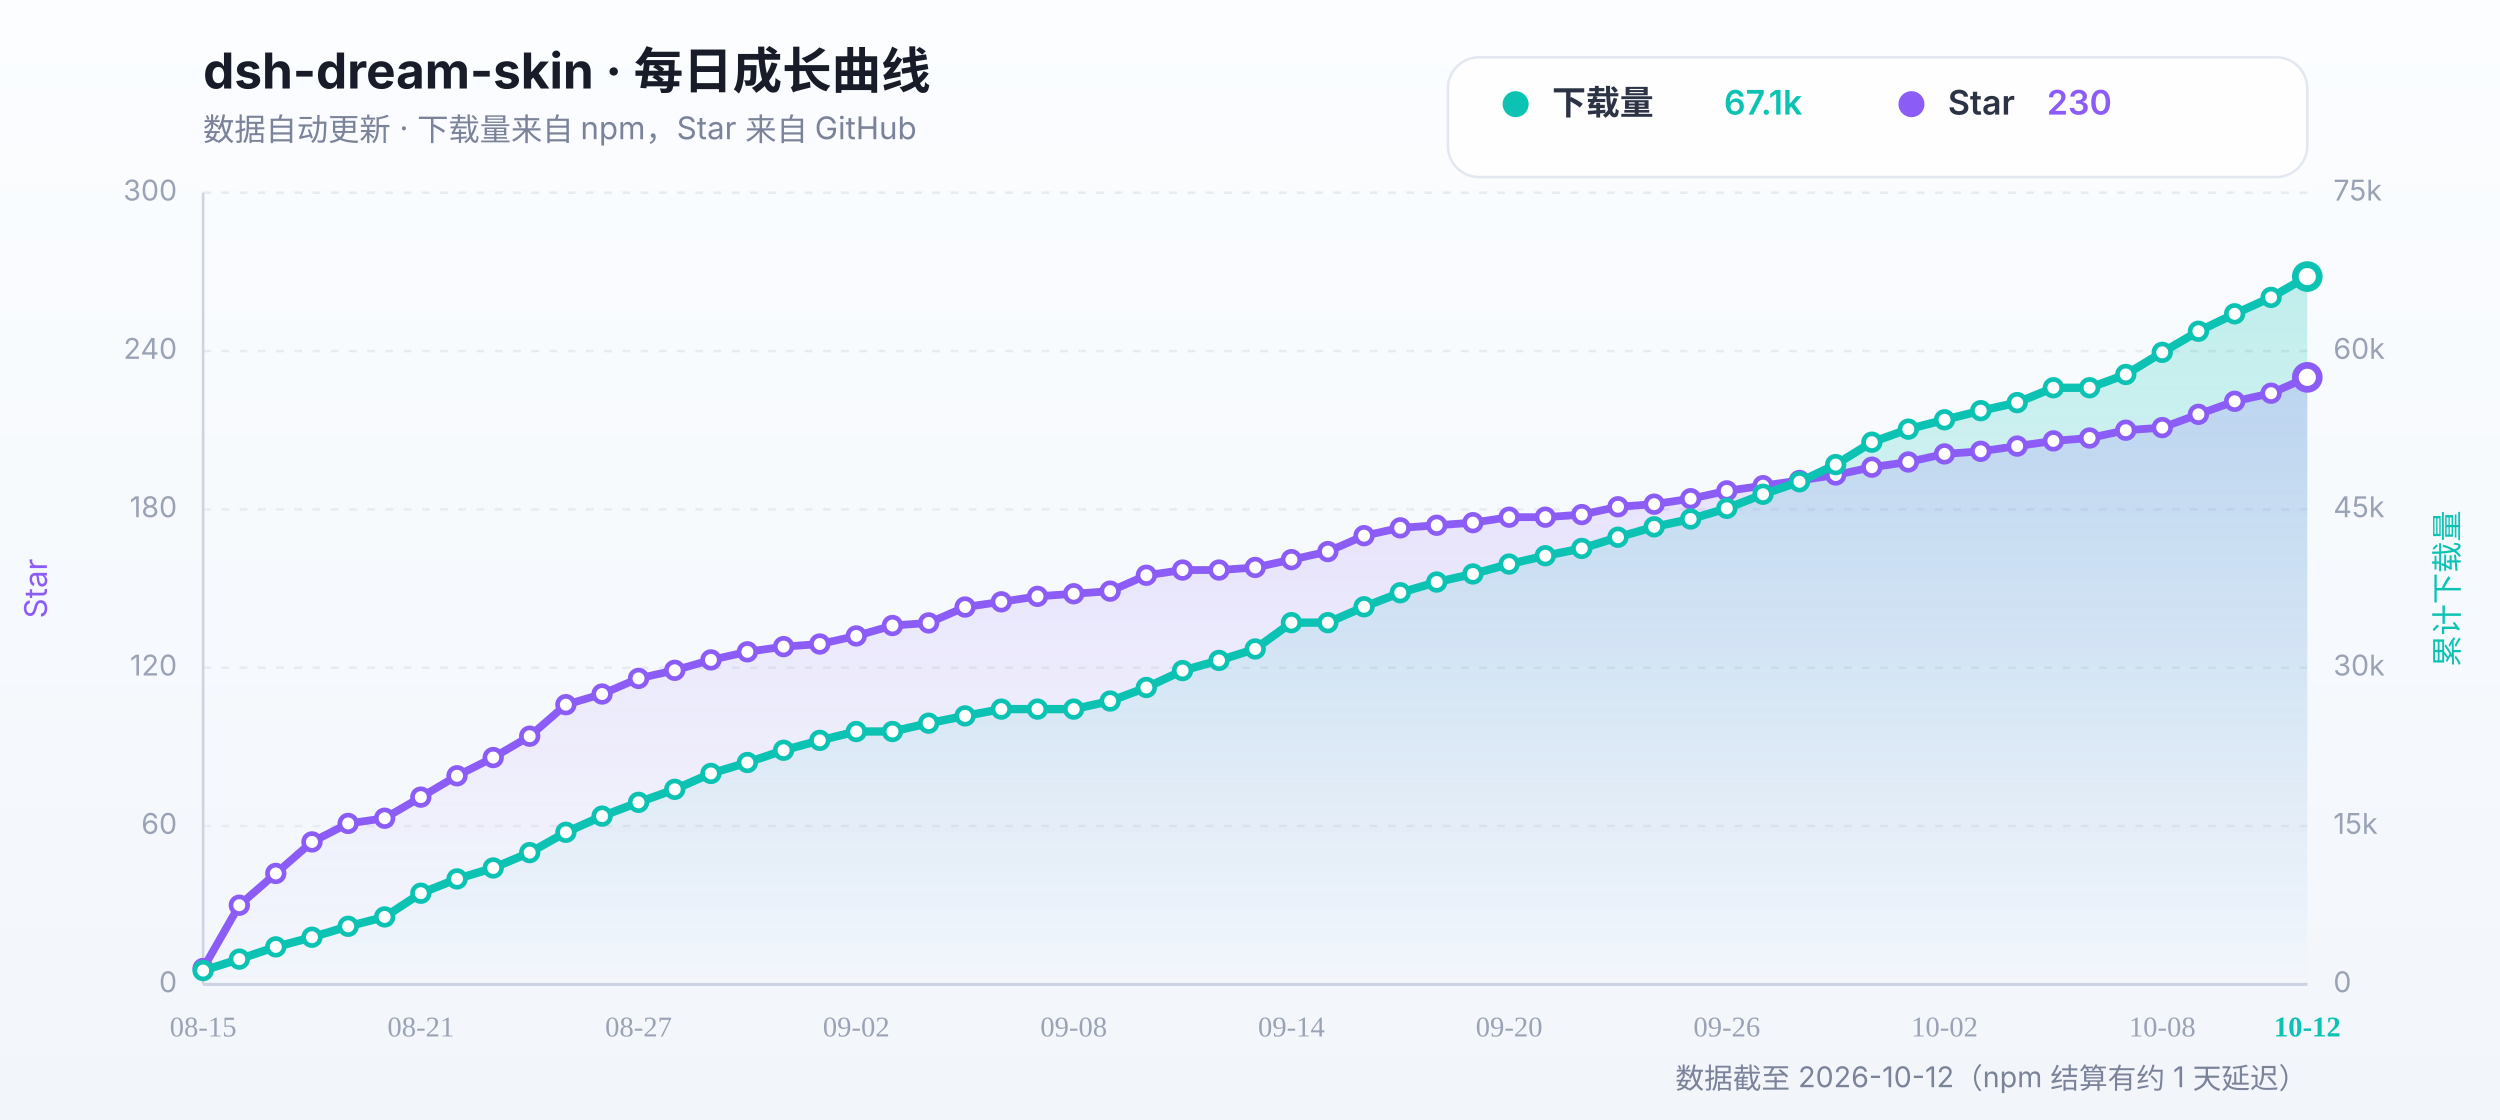
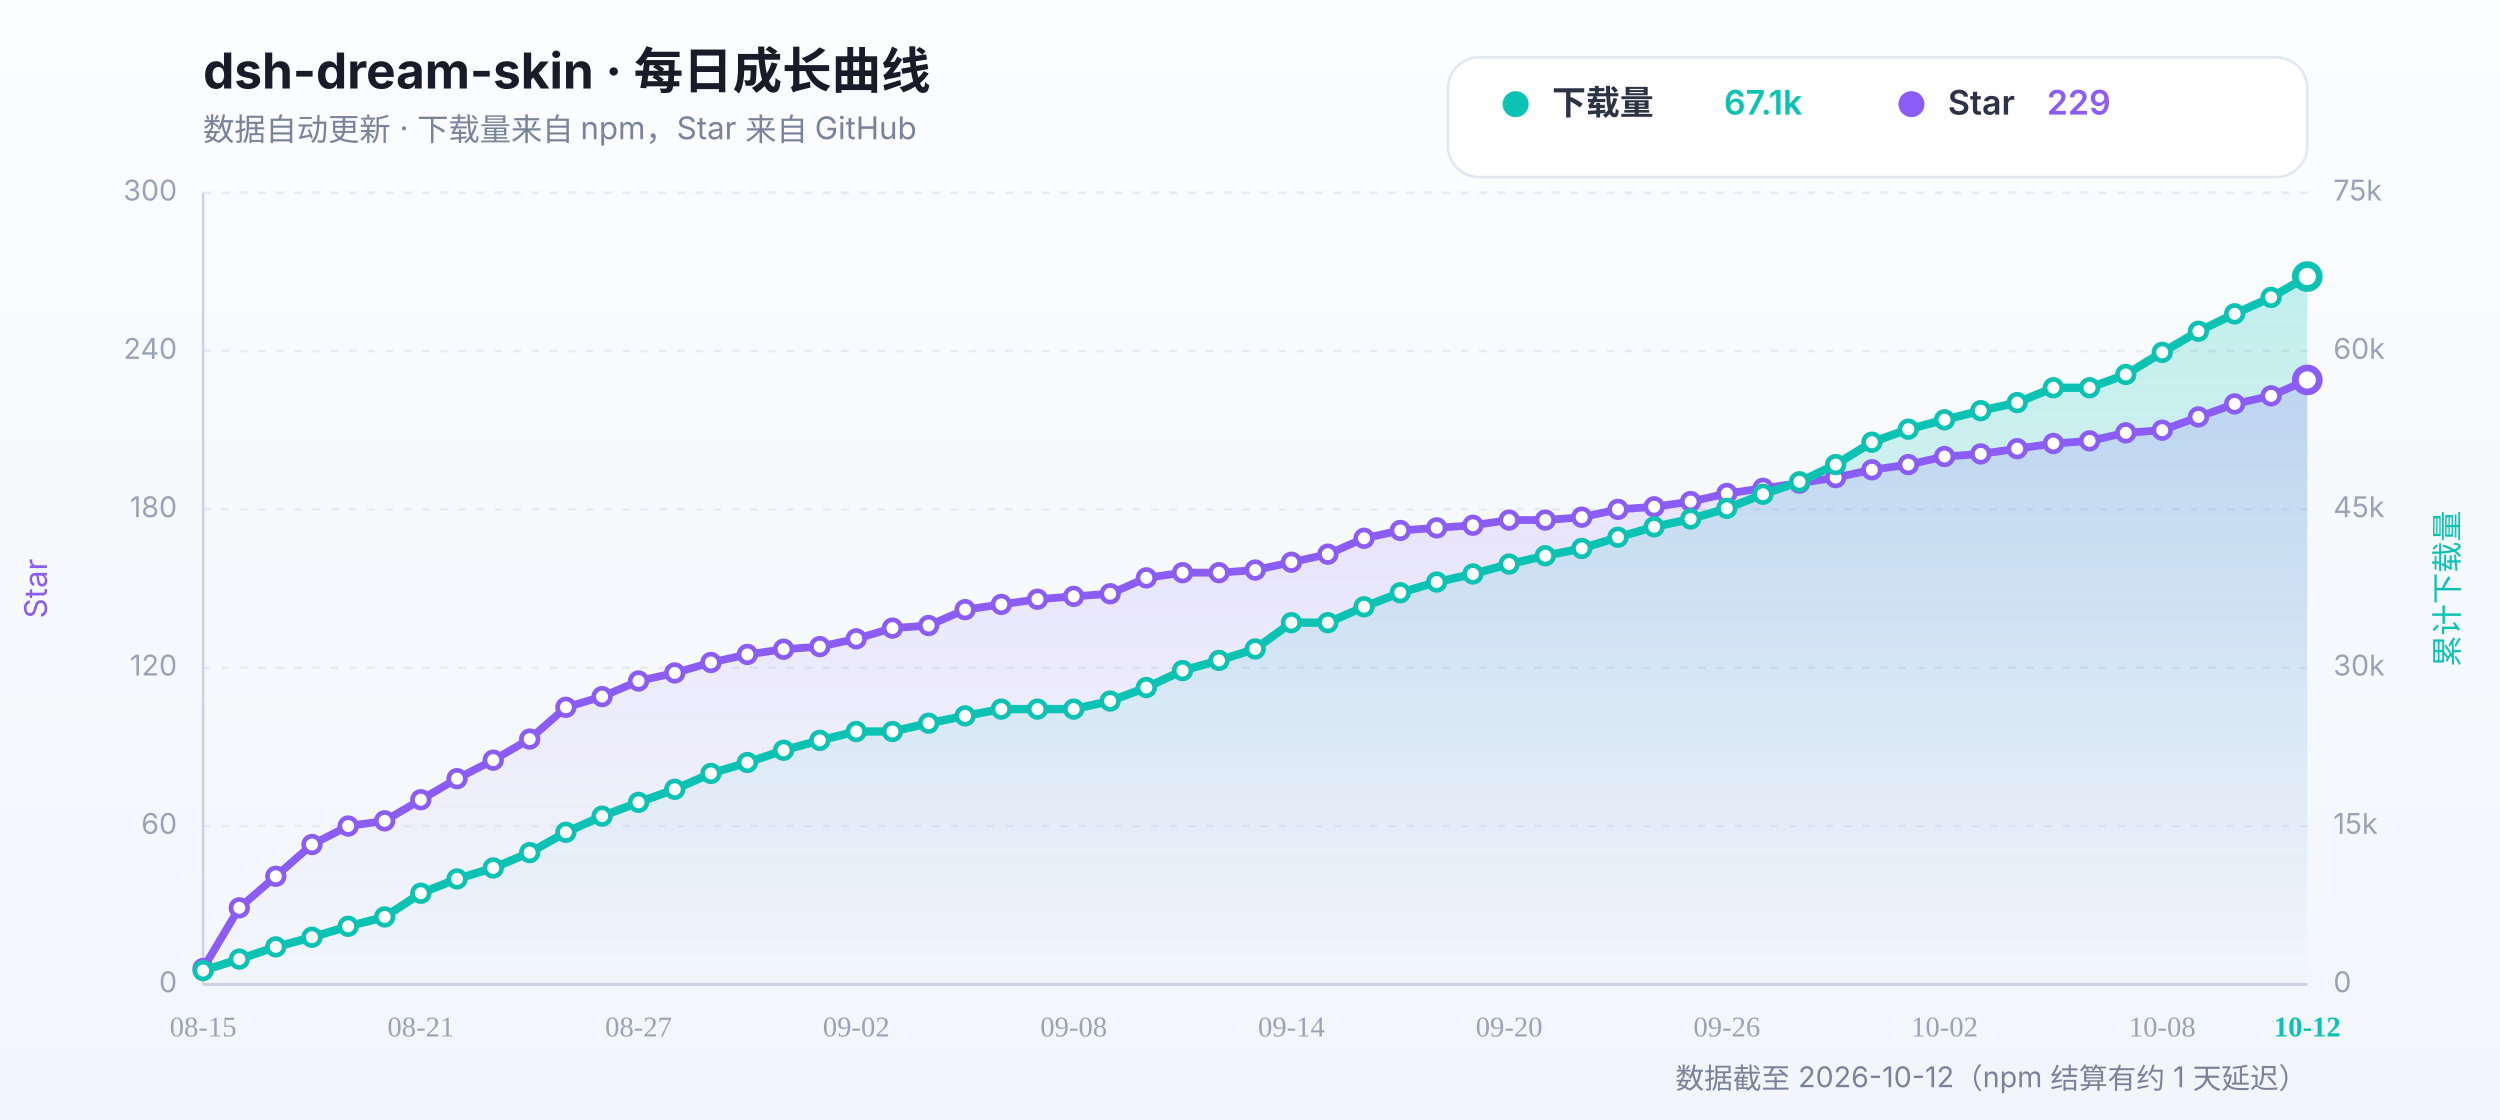
<svg xmlns="http://www.w3.org/2000/svg" width="960" height="430" viewBox="0 0 960 430" role="img" aria-label="dsh-dream-skin 每日 Star 与累计下载量双轴折线图">
  <defs>
    <linearGradient id="gradDl" x1="0" y1="0" x2="0" y2="1">
      <stop offset="0%" stop-color="#0cc2b3" stop-opacity="0.24" />
      <stop offset="100%" stop-color="#0cc2b3" stop-opacity="0" />
    </linearGradient>
    <linearGradient id="gradSt" x1="0" y1="0" x2="0" y2="1">
      <stop offset="0%" stop-color="#8b5cf6" stop-opacity="0.18" />
      <stop offset="100%" stop-color="#8b5cf6" stop-opacity="0" />
    </linearGradient>
    <linearGradient id="bgGrad" x1="0" y1="0" x2="0" y2="1">
      <stop offset="0%" stop-color="#fbfdff" />
      <stop offset="100%" stop-color="#f2f6fb" />
    </linearGradient>
  </defs>
  <rect width="960" height="430" fill="url(#bgGrad)" />
  <g font-family="system-ui,-apple-system,'Segoe UI',sans-serif">
    <text x="18" y="226" font-size="12" fill="#8b5cf6" transform="rotate(-90 18 226)" text-anchor="middle">Star</text>
    <text x="944" y="226" font-size="12" fill="#0cc2b3" transform="rotate(-90 944 226)" text-anchor="middle">累计下载量</text>
  </g>
  <text x="78" y="34" font-size="19" font-weight="700" fill="#171c28" font-family="system-ui,-apple-system,'Segoe UI',sans-serif">dsh-dream-skin · 每日成长曲线</text>
  <text x="78" y="54" font-size="12" fill="#7a8399" font-family="system-ui,-apple-system,'Segoe UI',sans-serif">数据自动更新 · 下载量来自 npm，Star 来自 GitHub</text>
  <g font-family="system-ui,-apple-system,'Segoe UI',sans-serif">
    <rect x="556" y="22" width="330" height="46" rx="12" fill="#ffffff" fill-opacity="0.72" stroke="#e3e8f0" stroke-width="1" />
    <circle cx="582" cy="40" r="5" fill="#0cc2b3" />
    <text x="596" y="44" font-size="13" font-weight="600" fill="#2c3344">下载量</text>
    <text x="662" y="44" font-size="13" font-weight="600" fill="#0cc2b3">67.1k</text>
    <circle cx="734" cy="40" r="5" fill="#8b5cf6" />
    <text x="748" y="44" font-size="13" font-weight="600" fill="#2c3344">Star</text>
-     <text x="786" y="44" font-size="13" font-weight="600" fill="#8b5cf6">230</text>
+     <text x="786" y="44" font-size="13" font-weight="600" fill="#8b5cf6">229</text>
  </g>
  <line x1="78" y1="378.0" x2="886" y2="378.0" stroke="#d3d9e8" stroke-width="1.2" />
  <line x1="78" y1="317.2" x2="886" y2="317.2" stroke="#e8ebf2" stroke-width="1" stroke-dasharray="3 4" />
  <line x1="78" y1="256.4" x2="886" y2="256.4" stroke="#e8ebf2" stroke-width="1" stroke-dasharray="3 4" />
  <line x1="78" y1="195.6" x2="886" y2="195.6" stroke="#e8ebf2" stroke-width="1" stroke-dasharray="3 4" />
  <line x1="78" y1="134.8" x2="886" y2="134.8" stroke="#e8ebf2" stroke-width="1" stroke-dasharray="3 4" />
  <line x1="78" y1="74.0" x2="886" y2="74.0" stroke="#e8ebf2" stroke-width="1" stroke-dasharray="3 4" />
  <g font-family="system-ui,-apple-system,'Segoe UI',sans-serif">
    <text x="68" y="381.0" text-anchor="end" font-size="11" fill="#9aa3b5">0</text>
    <text x="68" y="320.2" text-anchor="end" font-size="11" fill="#9aa3b5">60</text>
    <text x="68" y="259.4" text-anchor="end" font-size="11" fill="#9aa3b5">120</text>
    <text x="68" y="198.6" text-anchor="end" font-size="11" fill="#9aa3b5">180</text>
    <text x="68" y="137.8" text-anchor="end" font-size="11" fill="#9aa3b5">240</text>
    <text x="68" y="77.0" text-anchor="end" font-size="11" fill="#9aa3b5">300</text>
    <text x="896" y="381.0" text-anchor="start" font-size="11" fill="#9aa3b5">0</text>
    <text x="896" y="320.2" text-anchor="start" font-size="11" fill="#9aa3b5">15k</text>
    <text x="896" y="259.4" text-anchor="start" font-size="11" fill="#9aa3b5">30k</text>
    <text x="896" y="198.6" text-anchor="start" font-size="11" fill="#9aa3b5">45k</text>
    <text x="896" y="137.8" text-anchor="start" font-size="11" fill="#9aa3b5">60k</text>
    <text x="896" y="77.0" text-anchor="start" font-size="11" fill="#9aa3b5">75k</text>
  </g>
  <line x1="78" y1="74" x2="78" y2="378" stroke="#cdd3e2" stroke-width="1" />
  <line x1="78" y1="378" x2="886" y2="378" stroke="#cdd3e2" stroke-width="1" />
  <path d="M 78.0 378.0 L 78.0 372.7 L 91.9 368.3 L 105.9 363.6 L 119.8 359.9 L 133.7 355.7 L 147.7 352.1 L 161.6 343.0 L 175.5 337.5 L 189.4 333.3 L 203.4 327.4 L 217.3 319.6 L 231.2 313.4 L 245.2 308.1 L 259.1 303.1 L 273.0 297.0 L 287.0 292.8 L 300.9 288.1 L 314.8 284.3 L 328.8 280.9 L 342.7 280.9 L 356.6 277.7 L 370.6 274.9 L 384.5 272.3 L 398.4 272.3 L 412.3 272.3 L 426.3 269.2 L 440.2 264.0 L 454.1 257.5 L 468.1 253.6 L 482.0 249.2 L 495.9 239.1 L 509.9 239.1 L 523.8 233.0 L 537.7 227.6 L 551.7 223.5 L 565.6 220.4 L 579.5 216.6 L 593.4 213.4 L 607.4 210.6 L 621.3 206.3 L 635.2 202.3 L 649.2 199.3 L 663.1 195.2 L 677.0 189.8 L 691.0 185.0 L 704.9 178.4 L 718.8 169.8 L 732.8 164.8 L 746.7 161.2 L 760.6 157.7 L 774.6 154.6 L 788.5 148.9 L 802.4 148.9 L 816.3 143.8 L 830.3 135.3 L 844.2 127.2 L 858.1 120.5 L 872.1 114.2 L 886.0 106.2 L 886.0 378.0 Z" fill="url(#gradDl)" stroke="none" />
-   <path d="M 78.0 378.0 L 78.0 371.9 L 91.9 347.6 L 105.9 335.4 L 119.8 323.3 L 133.7 316.2 L 147.7 314.2 L 161.6 306.1 L 175.5 297.9 L 189.4 290.9 L 203.4 282.7 L 217.3 270.6 L 231.2 266.5 L 245.2 260.5 L 259.1 257.4 L 273.0 253.4 L 287.0 250.3 L 300.9 248.3 L 314.8 247.3 L 328.8 244.2 L 342.7 240.2 L 356.6 239.2 L 370.6 233.1 L 384.5 231.1 L 398.4 229.0 L 412.3 228.0 L 426.3 227.0 L 440.2 220.9 L 454.1 218.9 L 468.1 218.9 L 482.0 217.9 L 495.9 214.9 L 509.9 211.8 L 523.8 205.7 L 537.7 202.7 L 551.7 201.7 L 565.6 200.7 L 579.5 198.6 L 593.4 198.6 L 607.4 197.6 L 621.3 194.6 L 635.2 193.6 L 649.2 191.5 L 663.1 188.5 L 677.0 186.5 L 691.0 184.5 L 704.9 182.4 L 718.8 179.4 L 732.8 177.4 L 746.7 174.3 L 760.6 173.3 L 774.6 171.3 L 788.5 169.3 L 802.4 168.2 L 816.3 165.2 L 830.3 164.2 L 844.2 159.1 L 858.1 154.1 L 872.1 151.0 L 886.0 144.9 L 886.0 378.0 Z" fill="url(#gradSt)" stroke="none" />
-   <polyline points="78.0,371.9 91.9,347.6 105.9,335.4 119.8,323.3 133.7,316.2 147.7,314.2 161.6,306.1 175.5,297.9 189.4,290.9 203.4,282.7 217.3,270.6 231.2,266.5 245.2,260.5 259.1,257.4 273.0,253.4 287.0,250.3 300.9,248.3 314.8,247.3 328.8,244.2 342.7,240.2 356.6,239.2 370.6,233.1 384.5,231.1 398.4,229.0 412.3,228.0 426.3,227.0 440.2,220.9 454.1,218.9 468.1,218.9 482.0,217.9 495.9,214.9 509.9,211.8 523.8,205.7 537.7,202.7 551.7,201.7 565.6,200.7 579.5,198.6 593.4,198.6 607.4,197.6 621.3,194.6 635.2,193.6 649.2,191.5 663.1,188.5 677.0,186.5 691.0,184.5 704.9,182.4 718.8,179.4 732.8,177.4 746.7,174.3 760.6,173.3 774.6,171.3 788.5,169.3 802.4,168.2 816.3,165.2 830.3,164.2 844.2,159.1 858.1,154.1 872.1,151.0 886.0,144.9" fill="none" stroke="#8b5cf6" stroke-width="3" stroke-linecap="round" stroke-linejoin="round" />
+   <path d="M 78.0 378.0 L 78.0 371.9 L 91.9 348.6 L 105.9 336.5 L 119.8 324.3 L 133.7 317.2 L 147.7 315.2 L 161.6 307.1 L 175.5 299.0 L 189.4 291.9 L 203.4 283.8 L 217.3 271.6 L 231.2 267.5 L 245.2 261.5 L 259.1 258.4 L 273.0 254.4 L 287.0 251.3 L 300.9 249.3 L 314.8 248.3 L 328.8 245.3 L 342.7 241.2 L 356.6 240.2 L 370.6 234.1 L 384.5 232.1 L 398.4 230.1 L 412.3 229.0 L 426.3 228.0 L 440.2 221.9 L 454.1 219.9 L 468.1 219.9 L 482.0 218.9 L 495.9 215.9 L 509.9 212.8 L 523.8 206.7 L 537.7 203.7 L 551.7 202.7 L 565.6 201.7 L 579.5 199.7 L 593.4 199.7 L 607.4 198.6 L 621.3 195.6 L 635.2 194.6 L 649.2 192.6 L 663.1 189.5 L 677.0 187.5 L 691.0 185.5 L 704.9 183.4 L 718.8 180.4 L 732.8 178.4 L 746.7 175.3 L 760.6 174.3 L 774.6 172.3 L 788.5 170.3 L 802.4 169.3 L 816.3 166.2 L 830.3 165.2 L 844.2 160.1 L 858.1 155.1 L 872.1 152.0 L 886.0 145.9 L 886.0 378.0 Z" fill="url(#gradSt)" stroke="none" />
+   <polyline points="78.0,371.9 91.9,348.6 105.9,336.5 119.8,324.3 133.7,317.2 147.7,315.2 161.6,307.1 175.5,299.0 189.4,291.9 203.4,283.8 217.3,271.6 231.2,267.5 245.2,261.5 259.1,258.4 273.0,254.4 287.0,251.3 300.9,249.3 314.8,248.3 328.8,245.3 342.7,241.2 356.6,240.2 370.6,234.1 384.5,232.1 398.4,230.1 412.3,229.0 426.3,228.0 440.2,221.9 454.1,219.9 468.1,219.9 482.0,218.9 495.9,215.9 509.9,212.8 523.8,206.7 537.7,203.7 551.7,202.7 565.6,201.7 579.5,199.7 593.4,199.7 607.4,198.6 621.3,195.6 635.2,194.6 649.2,192.6 663.1,189.5 677.0,187.5 691.0,185.5 704.9,183.4 718.8,180.4 732.8,178.4 746.7,175.3 760.6,174.3 774.6,172.3 788.5,170.3 802.4,169.3 816.3,166.2 830.3,165.2 844.2,160.1 858.1,155.1 872.1,152.0 886.0,145.9" fill="none" stroke="#8b5cf6" stroke-width="3" stroke-linecap="round" stroke-linejoin="round" />
  <circle cx="78.0" cy="371.9" r="3.2" fill="#ffffff" stroke="#8b5cf6" stroke-width="1.8" />
-   <circle cx="91.9" cy="347.6" r="3.2" fill="#ffffff" stroke="#8b5cf6" stroke-width="1.8" />
-   <circle cx="105.9" cy="335.4" r="3.2" fill="#ffffff" stroke="#8b5cf6" stroke-width="1.8" />
-   <circle cx="119.8" cy="323.3" r="3.2" fill="#ffffff" stroke="#8b5cf6" stroke-width="1.8" />
-   <circle cx="133.7" cy="316.2" r="3.2" fill="#ffffff" stroke="#8b5cf6" stroke-width="1.8" />
-   <circle cx="147.7" cy="314.2" r="3.2" fill="#ffffff" stroke="#8b5cf6" stroke-width="1.8" />
-   <circle cx="161.6" cy="306.1" r="3.2" fill="#ffffff" stroke="#8b5cf6" stroke-width="1.8" />
-   <circle cx="175.5" cy="297.9" r="3.2" fill="#ffffff" stroke="#8b5cf6" stroke-width="1.8" />
-   <circle cx="189.4" cy="290.9" r="3.2" fill="#ffffff" stroke="#8b5cf6" stroke-width="1.8" />
-   <circle cx="203.4" cy="282.7" r="3.2" fill="#ffffff" stroke="#8b5cf6" stroke-width="1.8" />
-   <circle cx="217.3" cy="270.6" r="3.2" fill="#ffffff" stroke="#8b5cf6" stroke-width="1.8" />
-   <circle cx="231.2" cy="266.5" r="3.2" fill="#ffffff" stroke="#8b5cf6" stroke-width="1.8" />
-   <circle cx="245.2" cy="260.5" r="3.2" fill="#ffffff" stroke="#8b5cf6" stroke-width="1.8" />
-   <circle cx="259.1" cy="257.4" r="3.2" fill="#ffffff" stroke="#8b5cf6" stroke-width="1.8" />
-   <circle cx="273.0" cy="253.4" r="3.2" fill="#ffffff" stroke="#8b5cf6" stroke-width="1.8" />
-   <circle cx="287.0" cy="250.3" r="3.2" fill="#ffffff" stroke="#8b5cf6" stroke-width="1.8" />
-   <circle cx="300.9" cy="248.3" r="3.2" fill="#ffffff" stroke="#8b5cf6" stroke-width="1.8" />
-   <circle cx="314.8" cy="247.3" r="3.2" fill="#ffffff" stroke="#8b5cf6" stroke-width="1.8" />
-   <circle cx="328.8" cy="244.2" r="3.2" fill="#ffffff" stroke="#8b5cf6" stroke-width="1.8" />
-   <circle cx="342.7" cy="240.2" r="3.2" fill="#ffffff" stroke="#8b5cf6" stroke-width="1.8" />
-   <circle cx="356.6" cy="239.2" r="3.2" fill="#ffffff" stroke="#8b5cf6" stroke-width="1.8" />
-   <circle cx="370.6" cy="233.1" r="3.2" fill="#ffffff" stroke="#8b5cf6" stroke-width="1.8" />
-   <circle cx="384.5" cy="231.1" r="3.2" fill="#ffffff" stroke="#8b5cf6" stroke-width="1.8" />
-   <circle cx="398.4" cy="229.0" r="3.2" fill="#ffffff" stroke="#8b5cf6" stroke-width="1.8" />
-   <circle cx="412.3" cy="228.0" r="3.2" fill="#ffffff" stroke="#8b5cf6" stroke-width="1.8" />
-   <circle cx="426.3" cy="227.0" r="3.2" fill="#ffffff" stroke="#8b5cf6" stroke-width="1.8" />
-   <circle cx="440.2" cy="220.9" r="3.2" fill="#ffffff" stroke="#8b5cf6" stroke-width="1.8" />
-   <circle cx="454.1" cy="218.9" r="3.2" fill="#ffffff" stroke="#8b5cf6" stroke-width="1.8" />
-   <circle cx="468.1" cy="218.9" r="3.2" fill="#ffffff" stroke="#8b5cf6" stroke-width="1.8" />
-   <circle cx="482.0" cy="217.9" r="3.2" fill="#ffffff" stroke="#8b5cf6" stroke-width="1.8" />
-   <circle cx="495.9" cy="214.9" r="3.2" fill="#ffffff" stroke="#8b5cf6" stroke-width="1.8" />
-   <circle cx="509.9" cy="211.8" r="3.2" fill="#ffffff" stroke="#8b5cf6" stroke-width="1.8" />
-   <circle cx="523.8" cy="205.7" r="3.2" fill="#ffffff" stroke="#8b5cf6" stroke-width="1.8" />
-   <circle cx="537.7" cy="202.7" r="3.2" fill="#ffffff" stroke="#8b5cf6" stroke-width="1.8" />
-   <circle cx="551.7" cy="201.7" r="3.2" fill="#ffffff" stroke="#8b5cf6" stroke-width="1.8" />
-   <circle cx="565.6" cy="200.7" r="3.2" fill="#ffffff" stroke="#8b5cf6" stroke-width="1.8" />
-   <circle cx="579.5" cy="198.6" r="3.2" fill="#ffffff" stroke="#8b5cf6" stroke-width="1.8" />
-   <circle cx="593.4" cy="198.6" r="3.2" fill="#ffffff" stroke="#8b5cf6" stroke-width="1.8" />
-   <circle cx="607.4" cy="197.6" r="3.2" fill="#ffffff" stroke="#8b5cf6" stroke-width="1.8" />
-   <circle cx="621.3" cy="194.6" r="3.2" fill="#ffffff" stroke="#8b5cf6" stroke-width="1.8" />
-   <circle cx="635.2" cy="193.6" r="3.2" fill="#ffffff" stroke="#8b5cf6" stroke-width="1.8" />
-   <circle cx="649.2" cy="191.5" r="3.2" fill="#ffffff" stroke="#8b5cf6" stroke-width="1.8" />
-   <circle cx="663.1" cy="188.5" r="3.2" fill="#ffffff" stroke="#8b5cf6" stroke-width="1.8" />
-   <circle cx="677.0" cy="186.5" r="3.2" fill="#ffffff" stroke="#8b5cf6" stroke-width="1.8" />
-   <circle cx="691.0" cy="184.5" r="3.2" fill="#ffffff" stroke="#8b5cf6" stroke-width="1.8" />
-   <circle cx="704.9" cy="182.4" r="3.2" fill="#ffffff" stroke="#8b5cf6" stroke-width="1.8" />
-   <circle cx="718.8" cy="179.4" r="3.2" fill="#ffffff" stroke="#8b5cf6" stroke-width="1.8" />
-   <circle cx="732.8" cy="177.4" r="3.2" fill="#ffffff" stroke="#8b5cf6" stroke-width="1.8" />
-   <circle cx="746.7" cy="174.3" r="3.2" fill="#ffffff" stroke="#8b5cf6" stroke-width="1.8" />
-   <circle cx="760.6" cy="173.3" r="3.2" fill="#ffffff" stroke="#8b5cf6" stroke-width="1.8" />
-   <circle cx="774.6" cy="171.3" r="3.2" fill="#ffffff" stroke="#8b5cf6" stroke-width="1.8" />
-   <circle cx="788.5" cy="169.3" r="3.2" fill="#ffffff" stroke="#8b5cf6" stroke-width="1.8" />
-   <circle cx="802.4" cy="168.2" r="3.2" fill="#ffffff" stroke="#8b5cf6" stroke-width="1.8" />
-   <circle cx="816.3" cy="165.2" r="3.2" fill="#ffffff" stroke="#8b5cf6" stroke-width="1.8" />
-   <circle cx="830.3" cy="164.2" r="3.2" fill="#ffffff" stroke="#8b5cf6" stroke-width="1.8" />
-   <circle cx="844.2" cy="159.1" r="3.2" fill="#ffffff" stroke="#8b5cf6" stroke-width="1.8" />
-   <circle cx="858.1" cy="154.1" r="3.2" fill="#ffffff" stroke="#8b5cf6" stroke-width="1.8" />
-   <circle cx="872.1" cy="151.0" r="3.2" fill="#ffffff" stroke="#8b5cf6" stroke-width="1.8" />
-   <circle cx="886.0" cy="144.9" r="4.6" fill="#ffffff" stroke="#8b5cf6" stroke-width="2.6" />
+   <circle cx="91.9" cy="348.6" r="3.2" fill="#ffffff" stroke="#8b5cf6" stroke-width="1.8" />
+   <circle cx="105.9" cy="336.5" r="3.2" fill="#ffffff" stroke="#8b5cf6" stroke-width="1.8" />
+   <circle cx="119.8" cy="324.3" r="3.2" fill="#ffffff" stroke="#8b5cf6" stroke-width="1.8" />
+   <circle cx="133.7" cy="317.2" r="3.2" fill="#ffffff" stroke="#8b5cf6" stroke-width="1.8" />
+   <circle cx="147.7" cy="315.2" r="3.2" fill="#ffffff" stroke="#8b5cf6" stroke-width="1.8" />
+   <circle cx="161.6" cy="307.1" r="3.2" fill="#ffffff" stroke="#8b5cf6" stroke-width="1.8" />
+   <circle cx="175.5" cy="299.0" r="3.2" fill="#ffffff" stroke="#8b5cf6" stroke-width="1.8" />
+   <circle cx="189.4" cy="291.9" r="3.2" fill="#ffffff" stroke="#8b5cf6" stroke-width="1.8" />
+   <circle cx="203.4" cy="283.8" r="3.2" fill="#ffffff" stroke="#8b5cf6" stroke-width="1.8" />
+   <circle cx="217.3" cy="271.6" r="3.2" fill="#ffffff" stroke="#8b5cf6" stroke-width="1.8" />
+   <circle cx="231.2" cy="267.5" r="3.2" fill="#ffffff" stroke="#8b5cf6" stroke-width="1.8" />
+   <circle cx="245.2" cy="261.5" r="3.2" fill="#ffffff" stroke="#8b5cf6" stroke-width="1.8" />
+   <circle cx="259.1" cy="258.4" r="3.2" fill="#ffffff" stroke="#8b5cf6" stroke-width="1.8" />
+   <circle cx="273.0" cy="254.4" r="3.2" fill="#ffffff" stroke="#8b5cf6" stroke-width="1.8" />
+   <circle cx="287.0" cy="251.3" r="3.2" fill="#ffffff" stroke="#8b5cf6" stroke-width="1.8" />
+   <circle cx="300.9" cy="249.3" r="3.2" fill="#ffffff" stroke="#8b5cf6" stroke-width="1.8" />
+   <circle cx="314.8" cy="248.3" r="3.2" fill="#ffffff" stroke="#8b5cf6" stroke-width="1.8" />
+   <circle cx="328.8" cy="245.3" r="3.2" fill="#ffffff" stroke="#8b5cf6" stroke-width="1.8" />
+   <circle cx="342.7" cy="241.2" r="3.2" fill="#ffffff" stroke="#8b5cf6" stroke-width="1.8" />
+   <circle cx="356.6" cy="240.2" r="3.2" fill="#ffffff" stroke="#8b5cf6" stroke-width="1.8" />
+   <circle cx="370.6" cy="234.1" r="3.2" fill="#ffffff" stroke="#8b5cf6" stroke-width="1.8" />
+   <circle cx="384.5" cy="232.1" r="3.2" fill="#ffffff" stroke="#8b5cf6" stroke-width="1.8" />
+   <circle cx="398.4" cy="230.1" r="3.2" fill="#ffffff" stroke="#8b5cf6" stroke-width="1.8" />
+   <circle cx="412.3" cy="229.0" r="3.2" fill="#ffffff" stroke="#8b5cf6" stroke-width="1.8" />
+   <circle cx="426.3" cy="228.0" r="3.2" fill="#ffffff" stroke="#8b5cf6" stroke-width="1.8" />
+   <circle cx="440.2" cy="221.9" r="3.2" fill="#ffffff" stroke="#8b5cf6" stroke-width="1.8" />
+   <circle cx="454.1" cy="219.9" r="3.2" fill="#ffffff" stroke="#8b5cf6" stroke-width="1.8" />
+   <circle cx="468.1" cy="219.9" r="3.2" fill="#ffffff" stroke="#8b5cf6" stroke-width="1.8" />
+   <circle cx="482.0" cy="218.9" r="3.2" fill="#ffffff" stroke="#8b5cf6" stroke-width="1.8" />
+   <circle cx="495.9" cy="215.9" r="3.2" fill="#ffffff" stroke="#8b5cf6" stroke-width="1.8" />
+   <circle cx="509.9" cy="212.8" r="3.2" fill="#ffffff" stroke="#8b5cf6" stroke-width="1.8" />
+   <circle cx="523.8" cy="206.7" r="3.2" fill="#ffffff" stroke="#8b5cf6" stroke-width="1.8" />
+   <circle cx="537.7" cy="203.7" r="3.2" fill="#ffffff" stroke="#8b5cf6" stroke-width="1.8" />
+   <circle cx="551.7" cy="202.7" r="3.2" fill="#ffffff" stroke="#8b5cf6" stroke-width="1.8" />
+   <circle cx="565.6" cy="201.7" r="3.2" fill="#ffffff" stroke="#8b5cf6" stroke-width="1.8" />
+   <circle cx="579.5" cy="199.7" r="3.2" fill="#ffffff" stroke="#8b5cf6" stroke-width="1.8" />
+   <circle cx="593.4" cy="199.7" r="3.2" fill="#ffffff" stroke="#8b5cf6" stroke-width="1.8" />
+   <circle cx="607.4" cy="198.6" r="3.2" fill="#ffffff" stroke="#8b5cf6" stroke-width="1.8" />
+   <circle cx="621.3" cy="195.6" r="3.2" fill="#ffffff" stroke="#8b5cf6" stroke-width="1.8" />
+   <circle cx="635.2" cy="194.6" r="3.2" fill="#ffffff" stroke="#8b5cf6" stroke-width="1.8" />
+   <circle cx="649.2" cy="192.6" r="3.2" fill="#ffffff" stroke="#8b5cf6" stroke-width="1.8" />
+   <circle cx="663.1" cy="189.5" r="3.2" fill="#ffffff" stroke="#8b5cf6" stroke-width="1.8" />
+   <circle cx="677.0" cy="187.5" r="3.2" fill="#ffffff" stroke="#8b5cf6" stroke-width="1.8" />
+   <circle cx="691.0" cy="185.5" r="3.2" fill="#ffffff" stroke="#8b5cf6" stroke-width="1.8" />
+   <circle cx="704.9" cy="183.4" r="3.2" fill="#ffffff" stroke="#8b5cf6" stroke-width="1.8" />
+   <circle cx="718.8" cy="180.4" r="3.2" fill="#ffffff" stroke="#8b5cf6" stroke-width="1.8" />
+   <circle cx="732.8" cy="178.4" r="3.2" fill="#ffffff" stroke="#8b5cf6" stroke-width="1.8" />
+   <circle cx="746.7" cy="175.3" r="3.2" fill="#ffffff" stroke="#8b5cf6" stroke-width="1.8" />
+   <circle cx="760.6" cy="174.3" r="3.2" fill="#ffffff" stroke="#8b5cf6" stroke-width="1.8" />
+   <circle cx="774.6" cy="172.3" r="3.2" fill="#ffffff" stroke="#8b5cf6" stroke-width="1.8" />
+   <circle cx="788.5" cy="170.3" r="3.2" fill="#ffffff" stroke="#8b5cf6" stroke-width="1.8" />
+   <circle cx="802.4" cy="169.3" r="3.2" fill="#ffffff" stroke="#8b5cf6" stroke-width="1.8" />
+   <circle cx="816.3" cy="166.2" r="3.2" fill="#ffffff" stroke="#8b5cf6" stroke-width="1.8" />
+   <circle cx="830.3" cy="165.2" r="3.2" fill="#ffffff" stroke="#8b5cf6" stroke-width="1.8" />
+   <circle cx="844.2" cy="160.1" r="3.2" fill="#ffffff" stroke="#8b5cf6" stroke-width="1.8" />
+   <circle cx="858.1" cy="155.1" r="3.2" fill="#ffffff" stroke="#8b5cf6" stroke-width="1.8" />
+   <circle cx="872.1" cy="152.0" r="3.2" fill="#ffffff" stroke="#8b5cf6" stroke-width="1.8" />
+   <circle cx="886.0" cy="145.9" r="4.6" fill="#ffffff" stroke="#8b5cf6" stroke-width="2.6" />
  <polyline points="78.0,372.7 91.9,368.3 105.9,363.6 119.8,359.9 133.7,355.7 147.7,352.1 161.6,343.0 175.5,337.5 189.4,333.3 203.4,327.4 217.3,319.6 231.2,313.4 245.2,308.1 259.1,303.1 273.0,297.0 287.0,292.8 300.9,288.1 314.8,284.3 328.8,280.9 342.7,280.9 356.6,277.7 370.6,274.9 384.5,272.3 398.4,272.3 412.3,272.3 426.3,269.2 440.2,264.0 454.1,257.5 468.1,253.6 482.0,249.2 495.9,239.1 509.9,239.1 523.8,233.0 537.7,227.6 551.7,223.5 565.6,220.4 579.5,216.6 593.4,213.4 607.4,210.6 621.3,206.3 635.2,202.3 649.2,199.3 663.1,195.2 677.0,189.8 691.0,185.0 704.9,178.4 718.8,169.8 732.8,164.8 746.7,161.2 760.6,157.7 774.6,154.6 788.5,148.9 802.4,148.9 816.3,143.8 830.3,135.3 844.2,127.2 858.1,120.5 872.1,114.2 886.0,106.2" fill="none" stroke="#0cc2b3" stroke-width="3.2" stroke-linecap="round" stroke-linejoin="round" />
  <circle cx="78.0" cy="372.7" r="3.2" fill="#ffffff" stroke="#0cc2b3" stroke-width="1.8" />
  <circle cx="91.9" cy="368.3" r="3.2" fill="#ffffff" stroke="#0cc2b3" stroke-width="1.8" />
  <circle cx="105.9" cy="363.6" r="3.2" fill="#ffffff" stroke="#0cc2b3" stroke-width="1.8" />
  <circle cx="119.8" cy="359.9" r="3.2" fill="#ffffff" stroke="#0cc2b3" stroke-width="1.8" />
  <circle cx="133.7" cy="355.7" r="3.2" fill="#ffffff" stroke="#0cc2b3" stroke-width="1.8" />
  <circle cx="147.7" cy="352.1" r="3.2" fill="#ffffff" stroke="#0cc2b3" stroke-width="1.8" />
  <circle cx="161.6" cy="343.0" r="3.2" fill="#ffffff" stroke="#0cc2b3" stroke-width="1.8" />
  <circle cx="175.5" cy="337.5" r="3.2" fill="#ffffff" stroke="#0cc2b3" stroke-width="1.8" />
  <circle cx="189.4" cy="333.3" r="3.2" fill="#ffffff" stroke="#0cc2b3" stroke-width="1.8" />
  <circle cx="203.4" cy="327.4" r="3.2" fill="#ffffff" stroke="#0cc2b3" stroke-width="1.8" />
  <circle cx="217.3" cy="319.6" r="3.2" fill="#ffffff" stroke="#0cc2b3" stroke-width="1.8" />
  <circle cx="231.2" cy="313.4" r="3.2" fill="#ffffff" stroke="#0cc2b3" stroke-width="1.8" />
  <circle cx="245.2" cy="308.1" r="3.2" fill="#ffffff" stroke="#0cc2b3" stroke-width="1.8" />
  <circle cx="259.1" cy="303.1" r="3.2" fill="#ffffff" stroke="#0cc2b3" stroke-width="1.8" />
  <circle cx="273.0" cy="297.0" r="3.2" fill="#ffffff" stroke="#0cc2b3" stroke-width="1.8" />
  <circle cx="287.0" cy="292.8" r="3.2" fill="#ffffff" stroke="#0cc2b3" stroke-width="1.8" />
  <circle cx="300.9" cy="288.1" r="3.2" fill="#ffffff" stroke="#0cc2b3" stroke-width="1.8" />
  <circle cx="314.8" cy="284.3" r="3.2" fill="#ffffff" stroke="#0cc2b3" stroke-width="1.8" />
  <circle cx="328.8" cy="280.9" r="3.2" fill="#ffffff" stroke="#0cc2b3" stroke-width="1.8" />
  <circle cx="342.7" cy="280.9" r="3.2" fill="#ffffff" stroke="#0cc2b3" stroke-width="1.8" />
  <circle cx="356.6" cy="277.7" r="3.2" fill="#ffffff" stroke="#0cc2b3" stroke-width="1.8" />
  <circle cx="370.6" cy="274.9" r="3.2" fill="#ffffff" stroke="#0cc2b3" stroke-width="1.8" />
  <circle cx="384.5" cy="272.3" r="3.2" fill="#ffffff" stroke="#0cc2b3" stroke-width="1.8" />
  <circle cx="398.4" cy="272.3" r="3.2" fill="#ffffff" stroke="#0cc2b3" stroke-width="1.8" />
  <circle cx="412.3" cy="272.3" r="3.2" fill="#ffffff" stroke="#0cc2b3" stroke-width="1.8" />
  <circle cx="426.3" cy="269.2" r="3.2" fill="#ffffff" stroke="#0cc2b3" stroke-width="1.8" />
  <circle cx="440.2" cy="264.0" r="3.2" fill="#ffffff" stroke="#0cc2b3" stroke-width="1.8" />
  <circle cx="454.1" cy="257.5" r="3.2" fill="#ffffff" stroke="#0cc2b3" stroke-width="1.8" />
  <circle cx="468.1" cy="253.6" r="3.2" fill="#ffffff" stroke="#0cc2b3" stroke-width="1.8" />
  <circle cx="482.0" cy="249.2" r="3.2" fill="#ffffff" stroke="#0cc2b3" stroke-width="1.8" />
  <circle cx="495.9" cy="239.1" r="3.2" fill="#ffffff" stroke="#0cc2b3" stroke-width="1.8" />
  <circle cx="509.9" cy="239.1" r="3.2" fill="#ffffff" stroke="#0cc2b3" stroke-width="1.8" />
  <circle cx="523.8" cy="233.0" r="3.2" fill="#ffffff" stroke="#0cc2b3" stroke-width="1.8" />
  <circle cx="537.7" cy="227.6" r="3.2" fill="#ffffff" stroke="#0cc2b3" stroke-width="1.8" />
  <circle cx="551.7" cy="223.5" r="3.2" fill="#ffffff" stroke="#0cc2b3" stroke-width="1.8" />
  <circle cx="565.6" cy="220.4" r="3.2" fill="#ffffff" stroke="#0cc2b3" stroke-width="1.8" />
  <circle cx="579.5" cy="216.6" r="3.2" fill="#ffffff" stroke="#0cc2b3" stroke-width="1.8" />
  <circle cx="593.4" cy="213.4" r="3.2" fill="#ffffff" stroke="#0cc2b3" stroke-width="1.8" />
  <circle cx="607.4" cy="210.6" r="3.2" fill="#ffffff" stroke="#0cc2b3" stroke-width="1.8" />
  <circle cx="621.3" cy="206.3" r="3.2" fill="#ffffff" stroke="#0cc2b3" stroke-width="1.8" />
  <circle cx="635.2" cy="202.3" r="3.2" fill="#ffffff" stroke="#0cc2b3" stroke-width="1.8" />
  <circle cx="649.2" cy="199.3" r="3.2" fill="#ffffff" stroke="#0cc2b3" stroke-width="1.8" />
  <circle cx="663.1" cy="195.2" r="3.2" fill="#ffffff" stroke="#0cc2b3" stroke-width="1.8" />
  <circle cx="677.0" cy="189.8" r="3.2" fill="#ffffff" stroke="#0cc2b3" stroke-width="1.8" />
  <circle cx="691.0" cy="185.0" r="3.2" fill="#ffffff" stroke="#0cc2b3" stroke-width="1.8" />
  <circle cx="704.9" cy="178.4" r="3.2" fill="#ffffff" stroke="#0cc2b3" stroke-width="1.8" />
  <circle cx="718.8" cy="169.8" r="3.2" fill="#ffffff" stroke="#0cc2b3" stroke-width="1.8" />
  <circle cx="732.8" cy="164.8" r="3.2" fill="#ffffff" stroke="#0cc2b3" stroke-width="1.8" />
  <circle cx="746.7" cy="161.2" r="3.2" fill="#ffffff" stroke="#0cc2b3" stroke-width="1.8" />
  <circle cx="760.6" cy="157.7" r="3.2" fill="#ffffff" stroke="#0cc2b3" stroke-width="1.8" />
  <circle cx="774.6" cy="154.6" r="3.2" fill="#ffffff" stroke="#0cc2b3" stroke-width="1.8" />
  <circle cx="788.5" cy="148.9" r="3.2" fill="#ffffff" stroke="#0cc2b3" stroke-width="1.8" />
  <circle cx="802.4" cy="148.9" r="3.2" fill="#ffffff" stroke="#0cc2b3" stroke-width="1.8" />
  <circle cx="816.3" cy="143.8" r="3.2" fill="#ffffff" stroke="#0cc2b3" stroke-width="1.8" />
  <circle cx="830.3" cy="135.3" r="3.2" fill="#ffffff" stroke="#0cc2b3" stroke-width="1.8" />
  <circle cx="844.2" cy="127.2" r="3.2" fill="#ffffff" stroke="#0cc2b3" stroke-width="1.8" />
  <circle cx="858.1" cy="120.5" r="3.2" fill="#ffffff" stroke="#0cc2b3" stroke-width="1.8" />
  <circle cx="872.1" cy="114.2" r="3.2" fill="#ffffff" stroke="#0cc2b3" stroke-width="1.8" />
  <circle cx="886.0" cy="106.2" r="4.6" fill="#ffffff" stroke="#0cc2b3" stroke-width="2.6" />
  <text x="78.0" y="398" text-anchor="middle" font-size="11" fill="#9aa3b5">08-15</text>
  <text x="161.6" y="398" text-anchor="middle" font-size="11" fill="#9aa3b5">08-21</text>
  <text x="245.2" y="398" text-anchor="middle" font-size="11" fill="#9aa3b5">08-27</text>
  <text x="328.8" y="398" text-anchor="middle" font-size="11" fill="#9aa3b5">09-02</text>
  <text x="412.3" y="398" text-anchor="middle" font-size="11" fill="#9aa3b5">09-08</text>
  <text x="495.9" y="398" text-anchor="middle" font-size="11" fill="#9aa3b5">09-14</text>
  <text x="579.5" y="398" text-anchor="middle" font-size="11" fill="#9aa3b5">09-20</text>
  <text x="663.1" y="398" text-anchor="middle" font-size="11" fill="#9aa3b5">09-26</text>
  <text x="746.7" y="398" text-anchor="middle" font-size="11" fill="#9aa3b5">10-02</text>
  <text x="830.3" y="398" text-anchor="middle" font-size="11" fill="#9aa3b5">10-08</text>
  <text x="886.0" y="398" text-anchor="middle" font-size="11" fill="#0cc2b3" font-weight="600">10-12</text>
  <text x="886" y="418" text-anchor="end" font-size="11" fill="#7a8399" font-family="system-ui,-apple-system,'Segoe UI',sans-serif">数据截至 2026-10-12（npm 结算有约 1 天延迟）</text>
</svg>
